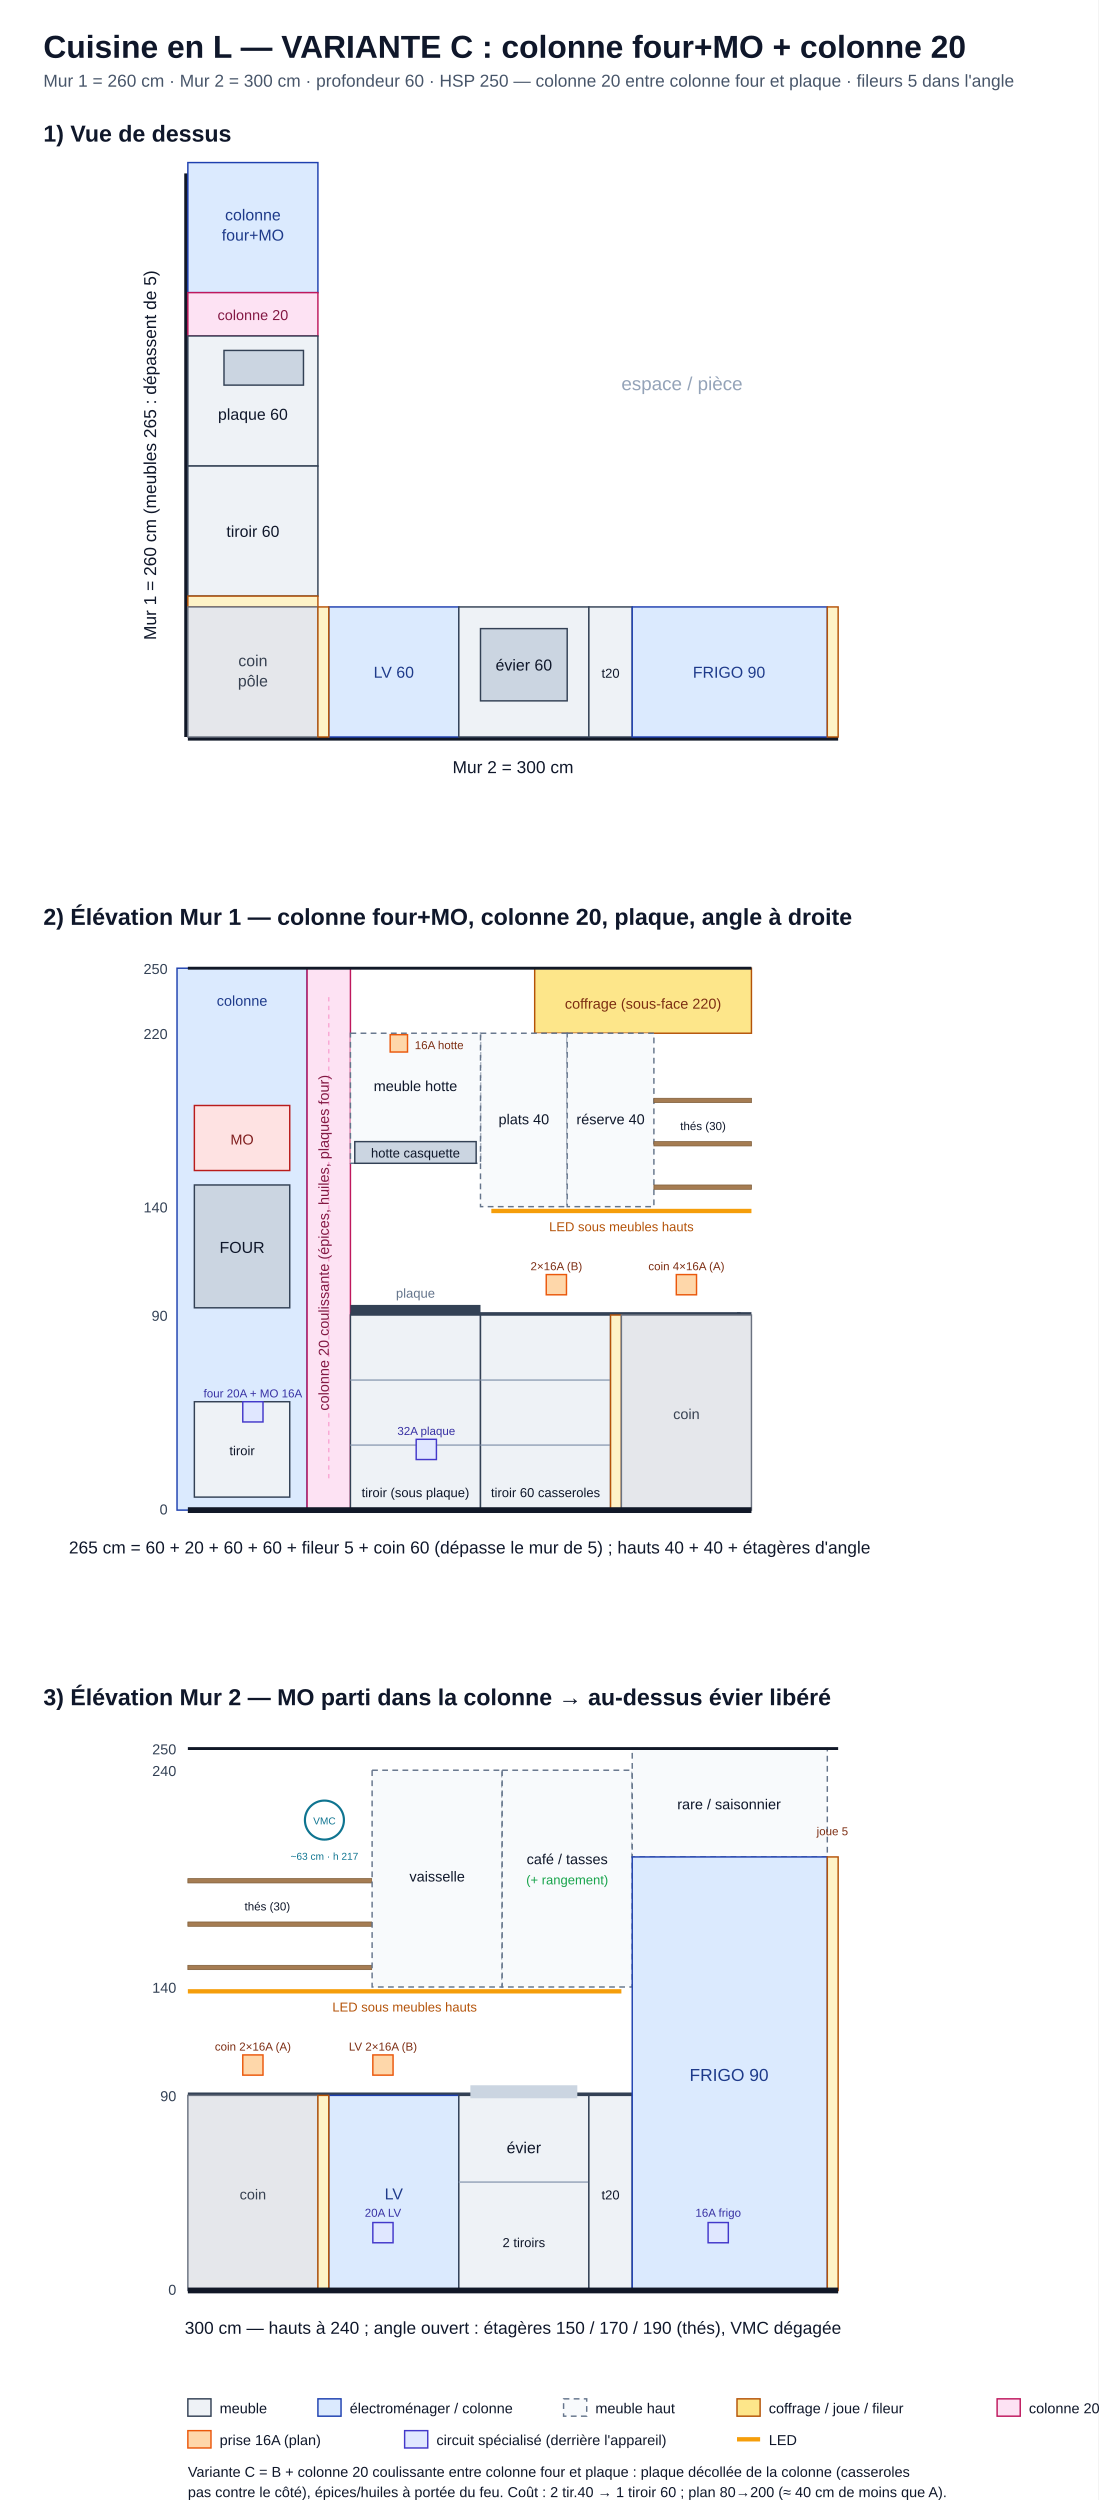
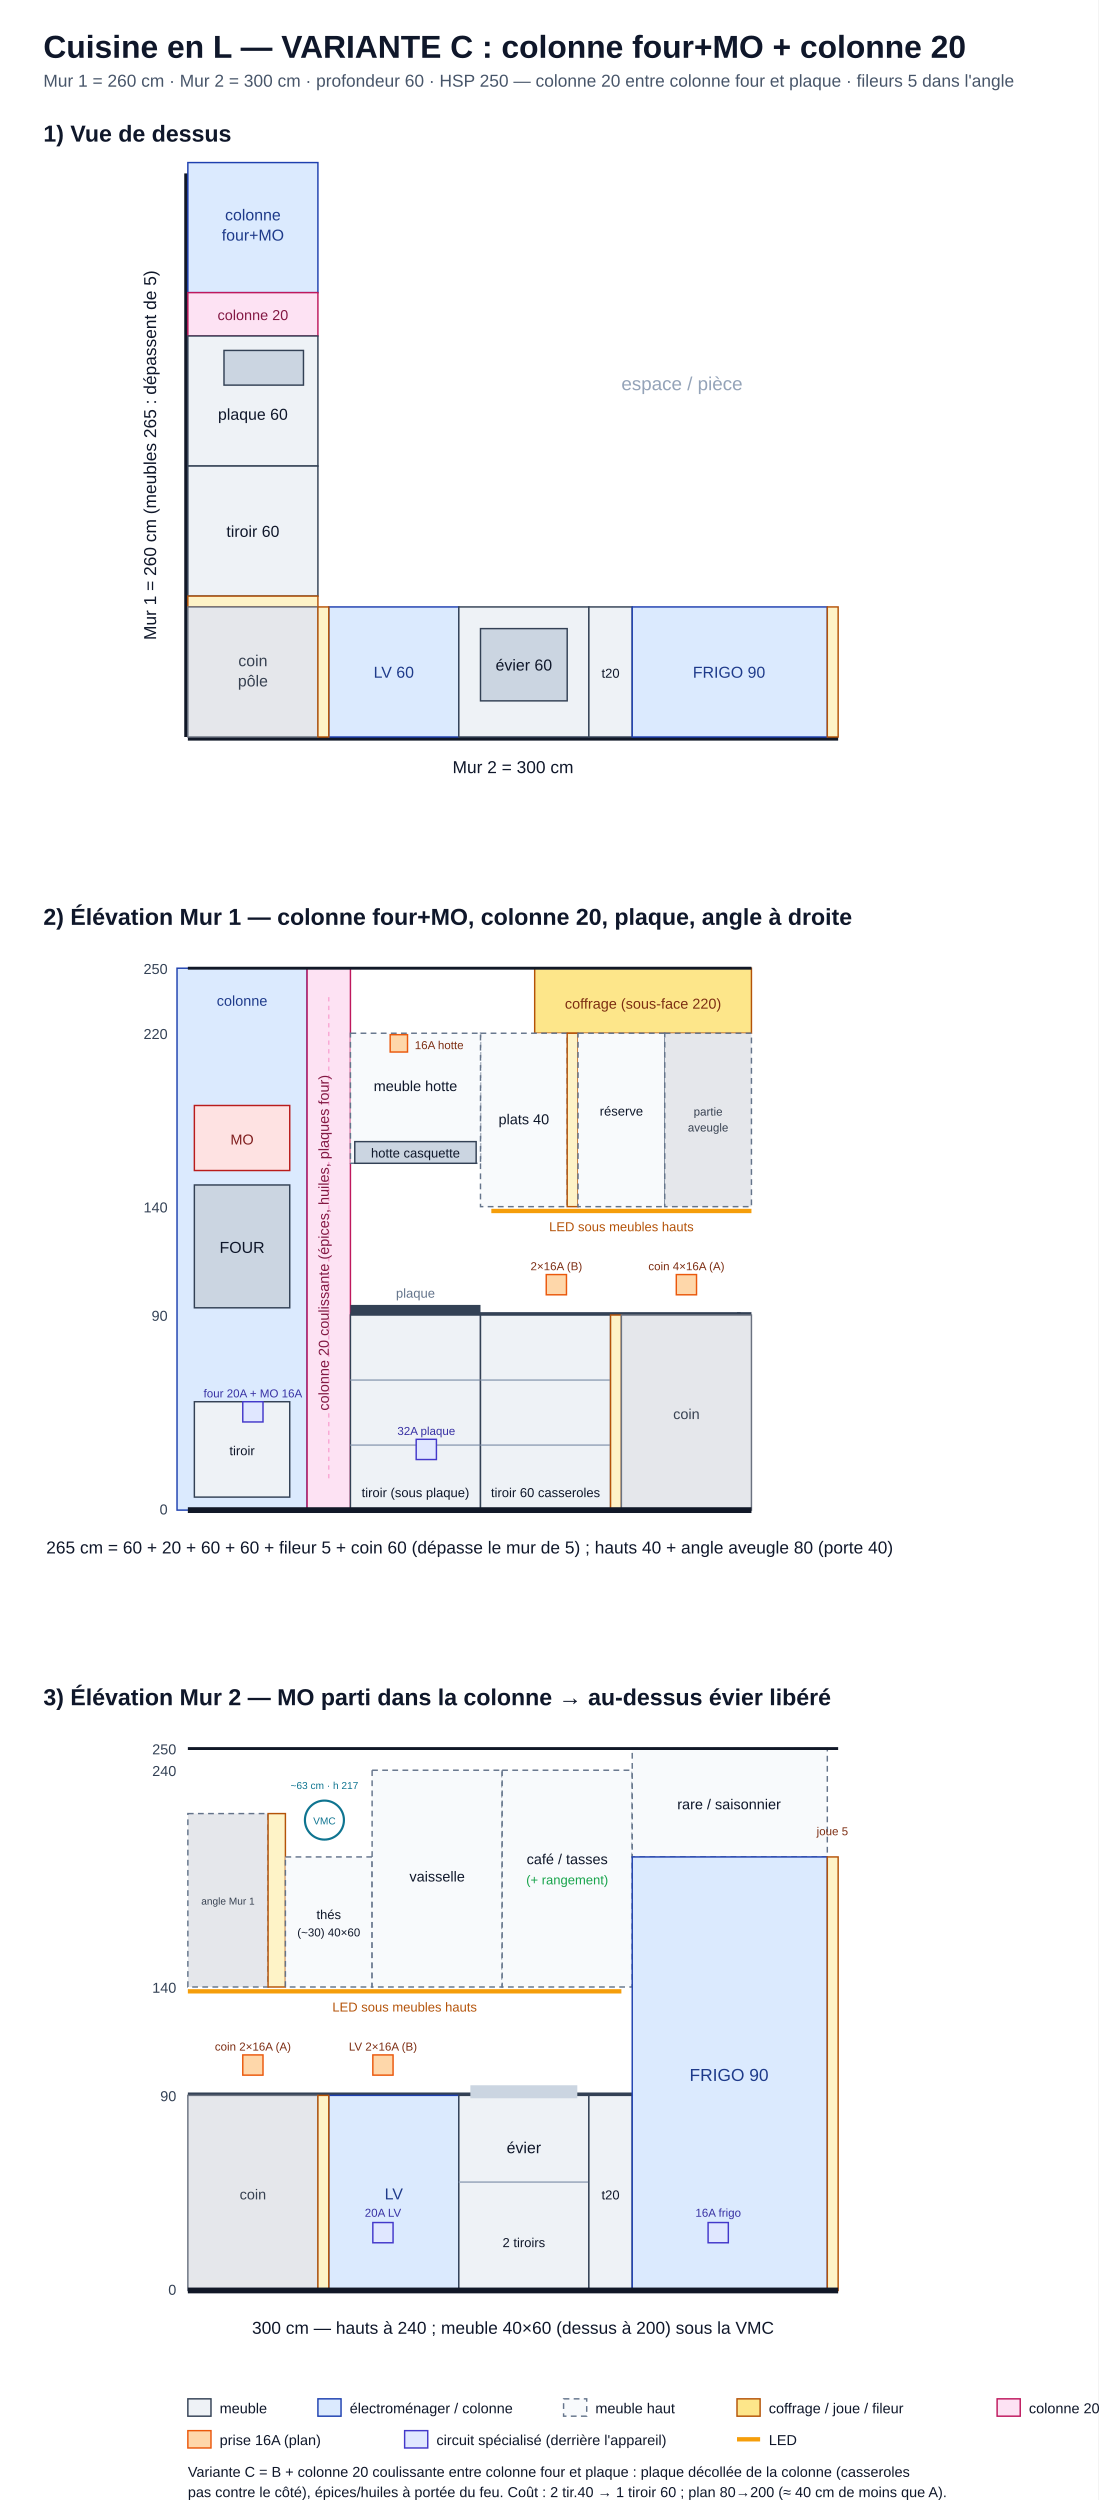
<svg xmlns="http://www.w3.org/2000/svg" width="760" height="1730" viewBox="0 0 760 1730" font-family="Arial, Helvetica, sans-serif">
  <rect x="0" y="0" width="760" height="1730" fill="#ffffff" />
  <text x="30" y="40" font-size="22" font-weight="bold" fill="#0f172a">Cuisine en L — VARIANTE C : colonne four+MO + colonne 20</text>
  <text x="30" y="60" font-size="12" fill="#475569">Mur 1 = 260 cm · Mur 2 = 300 cm · profondeur 60 · HSP 250 — colonne 20 entre colonne four et plaque · fileurs 5 dans l'angle</text>
  <text x="30" y="98" font-size="16" font-weight="bold" fill="#0f172a">1) Vue de dessus</text>
  <g transform="translate(130,120)">
    <text x="300" y="150" font-size="13" fill="#94a3b8">espace / pièce</text>
    <line x1="0" y1="0" x2="0" y2="390" stroke="#111827" stroke-width="5" />
    <line x1="0" y1="390" x2="450" y2="390" stroke="#111827" stroke-width="5" />
    <g transform="translate(0,-7.5)">
      <rect x="0" y="0" width="90" height="90" fill="#dbeafe" stroke="#1e40af" />
      <text x="45" y="40" font-size="11" text-anchor="middle" fill="#1e3a8a">colonne</text>
      <text x="45" y="54" font-size="11" text-anchor="middle" fill="#1e3a8a">four+MO</text>
      <rect x="0" y="90" width="90" height="30" fill="#fde2f3" stroke="#be185d" />
      <text x="45" y="109" font-size="10" text-anchor="middle" fill="#831843">colonne 20</text>
      <rect x="0" y="120" width="90" height="90" fill="#eef2f6" stroke="#334155" />
      <text x="45" y="178" font-size="11" text-anchor="middle" fill="#0f172a">plaque 60</text>
      <rect x="25" y="130" width="55" height="24" fill="#cbd5e1" stroke="#334155" />
      <rect x="0" y="210" width="90" height="90" fill="#eef2f6" stroke="#334155" />
      <text x="45" y="259" font-size="11" text-anchor="middle" fill="#0f172a">tiroir 60</text>
    </g>
    <rect x="0" y="292.5" width="90" height="7.5" fill="#fef3c7" stroke="#b45309" />
    <rect x="0" y="300" width="90" height="90" fill="#e5e7eb" stroke="#6b7280" />
    <text x="45" y="341" font-size="11" text-anchor="middle" fill="#374151">coin</text>
    <text x="45" y="355" font-size="11" text-anchor="middle" fill="#374151">pôle</text>
    <g transform="translate(7.5,0)">
      <rect x="90" y="300" width="90" height="90" fill="#dbeafe" stroke="#1e40af" />
      <text x="135" y="349" font-size="11" text-anchor="middle" fill="#1e3a8a">LV 60</text>
      <rect x="180" y="300" width="90" height="90" fill="#eef2f6" stroke="#334155" />
      <rect x="195" y="315" width="60" height="50" fill="#cbd5e1" stroke="#334155" />
      <text x="225" y="344" font-size="11" text-anchor="middle" fill="#0f172a">évier 60</text>
      <rect x="270" y="300" width="30" height="90" fill="#eef2f6" stroke="#334155" />
      <text x="285" y="349" font-size="9" text-anchor="middle" fill="#0f172a">t20</text>
      <rect x="300" y="300" width="135" height="90" fill="#dbeafe" stroke="#1e40af" />
      <text x="367" y="349" font-size="11" text-anchor="middle" fill="#1e3a8a">FRIGO 90</text>
    </g>
    <rect x="90" y="300" width="7.5" height="90" fill="#fef3c7" stroke="#b45309" />
    <rect x="442.5" y="300" width="7.5" height="90" fill="#fef3c7" stroke="#b45309" />
    <text x="-22" y="195" font-size="12" text-anchor="middle" fill="#0f172a" transform="rotate(-90 -22 195)">Mur 1 = 260 cm (meubles 265 : dépassent de 5)</text>
    <text x="225" y="415" font-size="12" text-anchor="middle" fill="#0f172a">Mur 2 = 300 cm</text>
  </g>
  <text x="30" y="640" font-size="16" font-weight="bold" fill="#0f172a">2) Élévation Mur 1 — colonne four+MO, colonne 20, plaque, angle à droite</text>
  <g transform="translate(130,670)">
    <rect x="240" y="0" width="150" height="45" fill="#fde68a" stroke="#b45309" />
    <text x="315" y="28" font-size="10" text-anchor="middle" fill="#7c2d12">coffrage (sous-face 220)</text>
    <g transform="translate(-7.5,0)">
      <rect x="0" y="0" width="90" height="375" fill="#dbeafe" stroke="#1e40af" />
      <text x="45" y="26" font-size="10" text-anchor="middle" fill="#1e3a8a">colonne</text>
      <rect x="12" y="95" width="66" height="45" fill="#fee2e2" stroke="#b91c1c" />
      <text x="45" y="122" font-size="10" text-anchor="middle" fill="#7f1d1d">MO</text>
      <rect x="12" y="150" width="66" height="85" fill="#cbd5e1" stroke="#334155" />
      <text x="45" y="197" font-size="11" text-anchor="middle" fill="#0f172a">FOUR</text>
      <rect x="12" y="300" width="66" height="66" fill="#eef2f6" stroke="#334155" />
      <text x="45" y="337" font-size="9" text-anchor="middle" fill="#0f172a">tiroir</text>
      <rect x="90" y="0" width="30" height="375" fill="#fde2f3" stroke="#be185d" />
      <line x1="105" y1="20" x2="105" y2="355" stroke="#f9a8d4" stroke-dasharray="3 3" />
      <text x="105" y="190" font-size="10" text-anchor="middle" fill="#831843" transform="rotate(-90 105 190)">colonne 20 coulissante (épices, huiles, plaques four)</text>
      <rect x="210" y="45" width="60" height="120" fill="#f8fafc" stroke="#64748b" stroke-dasharray="4 3" />
      <text x="240" y="108" font-size="10" text-anchor="middle" fill="#0f172a">plats 40</text>
-       <rect x="270" y="45" width="60" height="120" fill="#f8fafc" stroke="#64748b" stroke-dasharray="4 3" />
-       <text x="300" y="108" font-size="10" text-anchor="middle" fill="#0f172a">réserve 40</text>
-       <rect x="330" y="90" width="67.5" height="3" fill="#a57c52" stroke="#7c5a36" stroke-width="0.5" />
-       <rect x="330" y="120" width="67.5" height="3" fill="#a57c52" stroke="#7c5a36" stroke-width="0.5" />
-       <rect x="330" y="150" width="67.5" height="3" fill="#a57c52" stroke="#7c5a36" stroke-width="0.5" />
-       <text x="364" y="112" font-size="8" text-anchor="middle" fill="#0f172a">thés (30)</text>
+       <rect x="270" y="45" width="7.5" height="120" fill="#fef3c7" stroke="#b45309" />
+       <rect x="277.5" y="45" width="60" height="120" fill="#f8fafc" stroke="#64748b" stroke-dasharray="4 3" />
+       <text x="307.5" y="102" font-size="9" text-anchor="middle" fill="#0f172a">réserve</text>
+       <rect x="337.5" y="45" width="60" height="120" fill="#e5e7eb" stroke="#64748b" stroke-dasharray="4 3" />
+       <text x="367.5" y="102" font-size="8" text-anchor="middle" fill="#374151">partie</text>
+       <text x="367.5" y="113" font-size="8" text-anchor="middle" fill="#374151">aveugle</text>
      <rect x="120" y="45" width="90" height="90" fill="#f8fafc" stroke="#64748b" stroke-dasharray="4 3" />
      <text x="165" y="85" font-size="10" text-anchor="middle" fill="#0f172a">meuble hotte</text>
      <rect x="123" y="120" width="84" height="15" fill="#cbd5e1" stroke="#334155" />
      <text x="165" y="131" font-size="9" text-anchor="middle" fill="#0f172a">hotte casquette</text>
      <line x1="120" y1="240" x2="390" y2="240" stroke="#334155" stroke-width="4" />
      <rect x="120" y="233" width="90" height="8" fill="#334155" />
      <rect x="120" y="240" width="90" height="135" fill="#eef2f6" stroke="#334155" />
      <text x="165" y="228" font-size="9" text-anchor="middle" fill="#64748b">plaque</text>
      <line x1="120" y1="285" x2="210" y2="285" stroke="#94a3b8" />
      <line x1="120" y1="330" x2="210" y2="330" stroke="#94a3b8" />
      <text x="165" y="366" font-size="9" text-anchor="middle" fill="#0f172a">tiroir (sous plaque)</text>
      <rect x="210" y="240" width="90" height="135" fill="#eef2f6" stroke="#334155" />
      <line x1="210" y1="285" x2="300" y2="285" stroke="#94a3b8" />
      <line x1="210" y1="330" x2="300" y2="330" stroke="#94a3b8" />
      <text x="255" y="366" font-size="9" text-anchor="middle" fill="#0f172a">tiroir 60 casseroles</text>
    </g>
    <rect x="292.5" y="240" width="7.5" height="135" fill="#fef3c7" stroke="#b45309" />
    <line x1="380" y1="240" x2="390" y2="240" stroke="#334155" stroke-width="4" />
    <rect x="300" y="240" width="90" height="135" fill="#e5e7eb" stroke="#6b7280" />
    <text x="345" y="312" font-size="10" text-anchor="middle" fill="#374151">coin</text>
    <line x1="0" y1="0" x2="390" y2="0" stroke="#111827" stroke-width="2" />
    <line x1="0" y1="375" x2="390" y2="375" stroke="#111827" stroke-width="4" />
    <text x="-14" y="4" font-size="10" text-anchor="end" fill="#334155">250</text>
    <text x="-14" y="49" font-size="10" text-anchor="end" fill="#334155">220</text>
    <text x="-14" y="169" font-size="10" text-anchor="end" fill="#334155">140</text>
    <text x="-14" y="244" font-size="10" text-anchor="end" fill="#334155">90</text>
    <text x="-14" y="378" font-size="10" text-anchor="end" fill="#334155">0</text>
    <line x1="210" y1="168" x2="390" y2="168" stroke="#f59e0b" stroke-width="3" />
    <text x="300" y="182" font-size="9" text-anchor="middle" fill="#b45309">LED sous meubles hauts</text>
    <rect x="140" y="46" width="12" height="12" fill="#fed7aa" stroke="#ea580c" />
    <text x="157" y="56" font-size="8" fill="#7c2d12">16A hotte</text>
    <rect x="248" y="212" width="14" height="14" fill="#fed7aa" stroke="#ea580c" />
    <text x="255" y="209" font-size="8" text-anchor="middle" fill="#7c2d12">2×16A (B)</text>
    <rect x="338" y="212" width="14" height="14" fill="#fed7aa" stroke="#ea580c" />
    <text x="345" y="209" font-size="8" text-anchor="middle" fill="#7c2d12">coin 4×16A (A)</text>
    <rect x="38" y="300" width="14" height="14" fill="#e0e7ff" stroke="#4338ca" />
    <text x="45" y="297" font-size="8" text-anchor="middle" fill="#3730a3">four 20A + MO 16A</text>
    <rect x="158" y="326" width="14" height="14" fill="#e0e7ff" stroke="#4338ca" />
    <text x="165" y="323" font-size="8" text-anchor="middle" fill="#3730a3">32A plaque</text>
-     <text x="195" y="405" font-size="12" text-anchor="middle" fill="#0f172a">265 cm = 60 + 20 + 60 + 60 + fileur 5 + coin 60 (dépasse le mur de 5) ; hauts 40 + 40 + étagères d'angle</text>
+     <text x="195" y="405" font-size="12" text-anchor="middle" fill="#0f172a">265 cm = 60 + 20 + 60 + 60 + fileur 5 + coin 60 (dépasse le mur de 5) ; hauts 40 + angle aveugle 80 (porte 40)</text>
  </g>
  <text x="30" y="1180" font-size="16" font-weight="bold" fill="#0f172a">3) Élévation Mur 2 — MO parti dans la colonne → au-dessus évier libéré</text>
  <g transform="translate(130,1210)">
-     <rect x="0" y="90" width="127.5" height="3" fill="#a57c52" stroke="#7c5a36" stroke-width="0.5" />
-     <rect x="0" y="120" width="127.5" height="3" fill="#a57c52" stroke="#7c5a36" stroke-width="0.5" />
-     <rect x="0" y="150" width="127.5" height="3" fill="#a57c52" stroke="#7c5a36" stroke-width="0.5" />
-     <text x="55" y="112" font-size="8" text-anchor="middle" fill="#0f172a">thés (30)</text>
+     <rect x="0" y="45" width="55.5" height="120" fill="#e5e7eb" stroke="#64748b" stroke-dasharray="4 3" />
+     <text x="27.75" y="108" font-size="7" text-anchor="middle" fill="#374151">angle Mur 1</text>
+     <rect x="55.5" y="45" width="12" height="120" fill="#fef3c7" stroke="#b45309" />
+     <rect x="67.5" y="75" width="60" height="90" fill="#f8fafc" stroke="#64748b" stroke-dasharray="4 3" />
+     <text x="97.5" y="118" font-size="9" text-anchor="middle" fill="#0f172a">thés</text>
+     <text x="97.5" y="130" font-size="8" text-anchor="middle" fill="#0f172a">(~30) 40×60</text>
    <circle cx="94.5" cy="49.5" r="13.5" fill="#fff" stroke="#0e7490" stroke-width="1.5" />
    <text x="94.5" y="52.5" font-size="7" text-anchor="middle" fill="#0e7490">VMC</text>
-     <text x="94.5" y="77" font-size="7" text-anchor="middle" fill="#0e7490">~63 cm · h 217</text>
+     <text x="94.5" y="28" font-size="7" text-anchor="middle" fill="#0e7490">~63 cm · h 217</text>
    <g transform="translate(37.5,0)">
      <rect x="90" y="15" width="90" height="150" fill="#f8fafc" stroke="#64748b" stroke-dasharray="4 3" />
      <text x="135" y="92" font-size="10" text-anchor="middle" fill="#0f172a">vaisselle</text>
      <rect x="180" y="15" width="90" height="150" fill="#f8fafc" stroke="#64748b" stroke-dasharray="4 3" />
      <text x="225" y="80" font-size="10" text-anchor="middle" fill="#0f172a">café / tasses</text>
      <text x="225" y="94" font-size="9" text-anchor="middle" fill="#16a34a">(+ rangement)</text>
      <rect x="270" y="0" width="135" height="75" fill="#f8fafc" stroke="#64748b" stroke-dasharray="4 3" />
      <text x="337" y="42" font-size="10" text-anchor="middle" fill="#0f172a">rare / saisonnier</text>
    </g>
    <line x1="0" y1="240" x2="307.5" y2="240" stroke="#334155" stroke-width="4" />
    <rect x="0" y="240" width="90" height="135" fill="#e5e7eb" stroke="#6b7280" />
    <text x="45" y="312" font-size="10" text-anchor="middle" fill="#374151">coin</text>
    <g transform="translate(7.5,0)">
      <rect x="90" y="240" width="90" height="135" fill="#dbeafe" stroke="#1e40af" />
      <text x="135" y="312" font-size="11" text-anchor="middle" fill="#1e3a8a">LV</text>
      <rect x="180" y="240" width="90" height="135" fill="#eef2f6" stroke="#334155" />
      <rect x="188" y="233" width="74" height="9" fill="#cbd5e1" />
      <line x1="180" y1="300" x2="270" y2="300" stroke="#94a3b8" />
      <text x="225" y="280" font-size="11" text-anchor="middle" fill="#0f172a">évier</text>
      <text x="225" y="345" font-size="9" text-anchor="middle" fill="#0f172a">2 tiroirs</text>
      <rect x="270" y="240" width="30" height="135" fill="#eef2f6" stroke="#334155" />
      <text x="285" y="312" font-size="9" text-anchor="middle" fill="#0f172a">t20</text>
      <rect x="300" y="75" width="135" height="300" fill="#dbeafe" stroke="#1e40af" />
      <text x="367" y="230" font-size="12" text-anchor="middle" fill="#1e3a8a">FRIGO 90</text>
    </g>
    <rect x="90" y="240" width="7.5" height="135" fill="#fef3c7" stroke="#b45309" />
    <rect x="442.5" y="75" width="7.5" height="300" fill="#fef3c7" stroke="#b45309" />
    <text x="446" y="60" font-size="8" text-anchor="middle" fill="#7c2d12">joue 5</text>
    <line x1="0" y1="0" x2="450" y2="0" stroke="#111827" stroke-width="2" />
    <line x1="0" y1="375" x2="450" y2="375" stroke="#111827" stroke-width="4" />
    <text x="-8" y="4" font-size="10" text-anchor="end" fill="#334155">250</text>
    <text x="-8" y="19" font-size="10" text-anchor="end" fill="#334155">240</text>
    <text x="-8" y="169" font-size="10" text-anchor="end" fill="#334155">140</text>
    <text x="-8" y="244" font-size="10" text-anchor="end" fill="#334155">90</text>
    <text x="-8" y="378" font-size="10" text-anchor="end" fill="#334155">0</text>
    <line x1="0" y1="168" x2="300" y2="168" stroke="#f59e0b" stroke-width="3" />
    <text x="150" y="182" font-size="9" text-anchor="middle" fill="#b45309">LED sous meubles hauts</text>
    <rect x="38" y="212" width="14" height="14" fill="#fed7aa" stroke="#ea580c" />
    <text x="45" y="209" font-size="8" text-anchor="middle" fill="#7c2d12">coin 2×16A (A)</text>
    <rect x="128" y="212" width="14" height="14" fill="#fed7aa" stroke="#ea580c" />
    <text x="135" y="209" font-size="8" text-anchor="middle" fill="#7c2d12">LV 2×16A (B)</text>
    <rect x="128" y="328" width="14" height="14" fill="#e0e7ff" stroke="#4338ca" />
    <text x="135" y="324" font-size="8" text-anchor="middle" fill="#3730a3">20A LV</text>
    <rect x="360" y="328" width="14" height="14" fill="#e0e7ff" stroke="#4338ca" />
    <text x="367" y="324" font-size="8" text-anchor="middle" fill="#3730a3">16A frigo</text>
-     <text x="225" y="405" font-size="12" text-anchor="middle" fill="#0f172a">300 cm — hauts à 240 ; angle ouvert : étagères 150 / 170 / 190 (thés), VMC dégagée</text>
+     <text x="225" y="405" font-size="12" text-anchor="middle" fill="#0f172a">300 cm — hauts à 240 ; meuble 40×60 (dessus à 200) sous la VMC</text>
  </g>
  <g transform="translate(130,1660)">
    <rect x="0" y="0" width="16" height="12" fill="#eef2f6" stroke="#334155" />
    <text x="22" y="10" font-size="10" fill="#0f172a">meuble</text>
    <rect x="90" y="0" width="16" height="12" fill="#dbeafe" stroke="#1e40af" />
    <text x="112" y="10" font-size="10" fill="#0f172a">électroménager / colonne</text>
    <rect x="260" y="0" width="16" height="12" fill="#f8fafc" stroke="#64748b" stroke-dasharray="4 3" />
    <text x="282" y="10" font-size="10" fill="#0f172a">meuble haut</text>
    <rect x="380" y="0" width="16" height="12" fill="#fde68a" stroke="#b45309" />
    <text x="402" y="10" font-size="10" fill="#0f172a">coffrage / joue / fileur</text>
    <rect x="560" y="0" width="16" height="12" fill="#fde2f3" stroke="#be185d" />
    <text x="582" y="10" font-size="10" fill="#0f172a">colonne 20</text>
    <rect x="0" y="22" width="16" height="12" fill="#fed7aa" stroke="#ea580c" />
    <text x="22" y="32" font-size="10" fill="#0f172a">prise 16A (plan)</text>
    <rect x="150" y="22" width="16" height="12" fill="#e0e7ff" stroke="#4338ca" />
    <text x="172" y="32" font-size="10" fill="#0f172a">circuit spécialisé (derrière l'appareil)</text>
    <line x1="380" y1="28" x2="396" y2="28" stroke="#f59e0b" stroke-width="3" />
    <text x="402" y="32" font-size="10" fill="#0f172a">LED</text>
    <text x="0" y="54" font-size="10" fill="#0f172a">Variante C = B + colonne 20 coulissante entre colonne four et plaque : plaque décollée de la colonne (casseroles</text>
    <text x="0" y="68" font-size="10" fill="#0f172a">pas contre le côté), épices/huiles à portée du feu. Coût : 2 tir.40 → 1 tiroir 60 ; plan 80→200 (≈ 40 cm de moins que A).</text>
  </g>
</svg>
